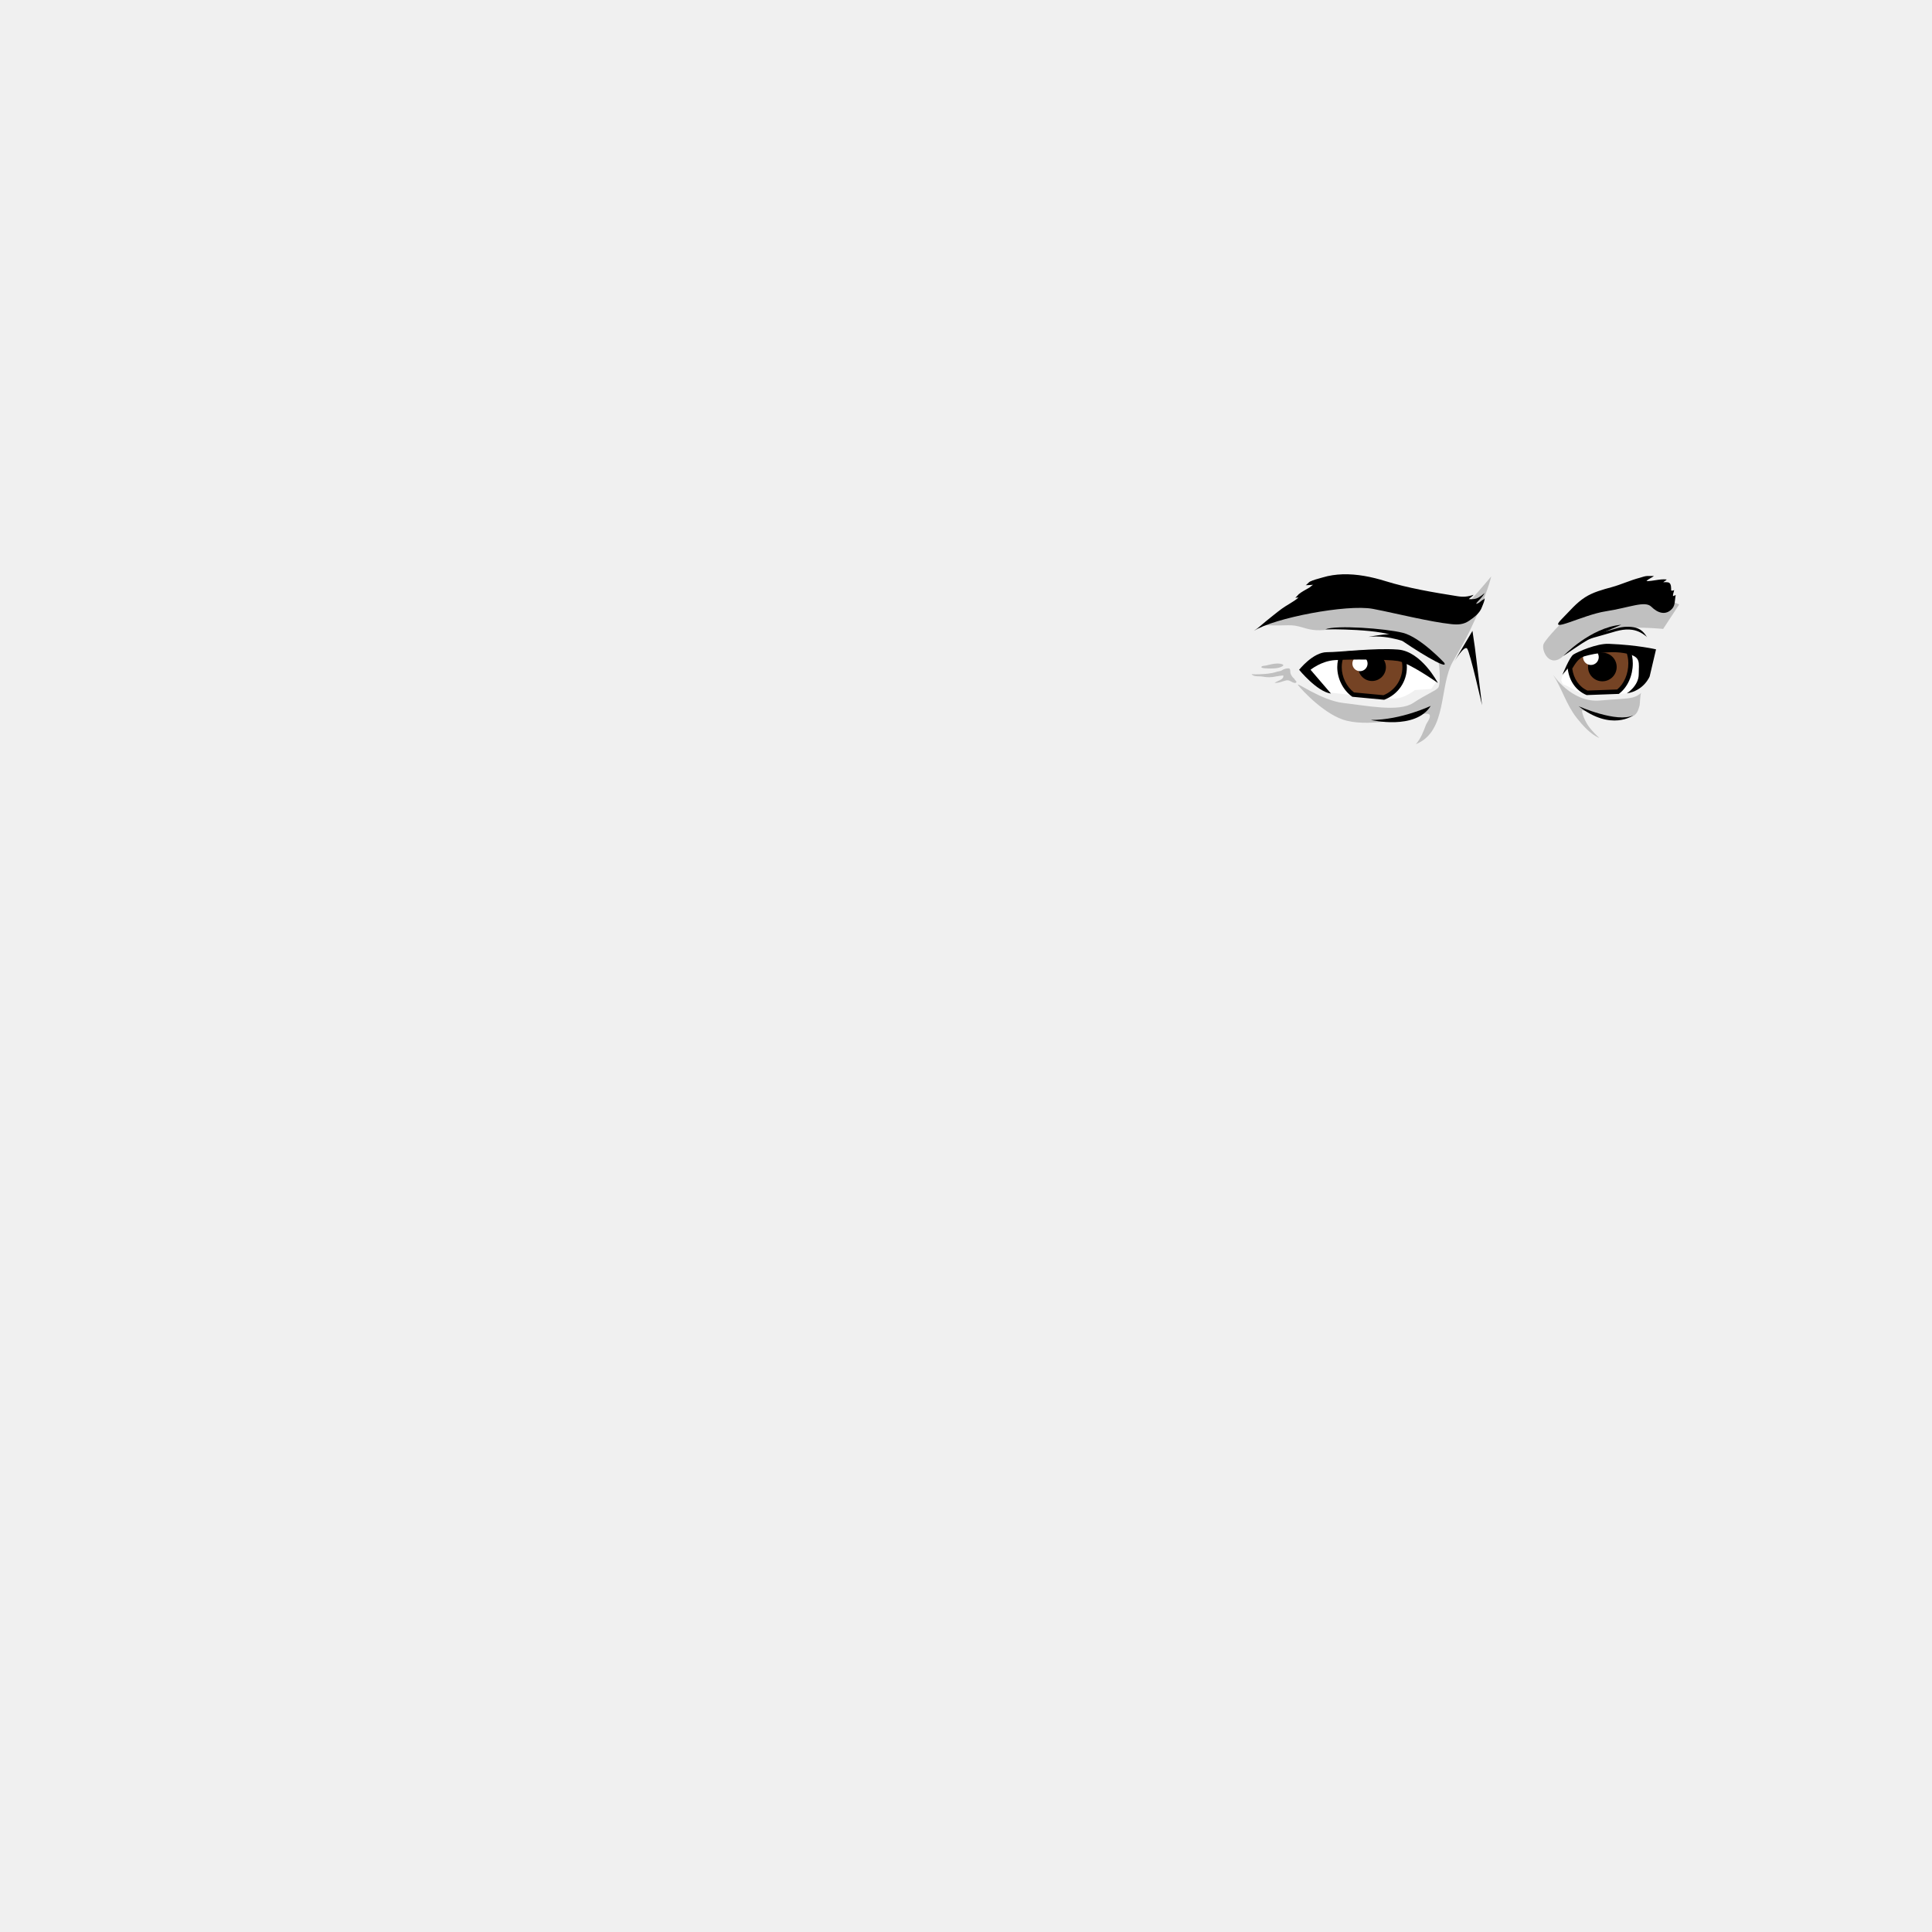
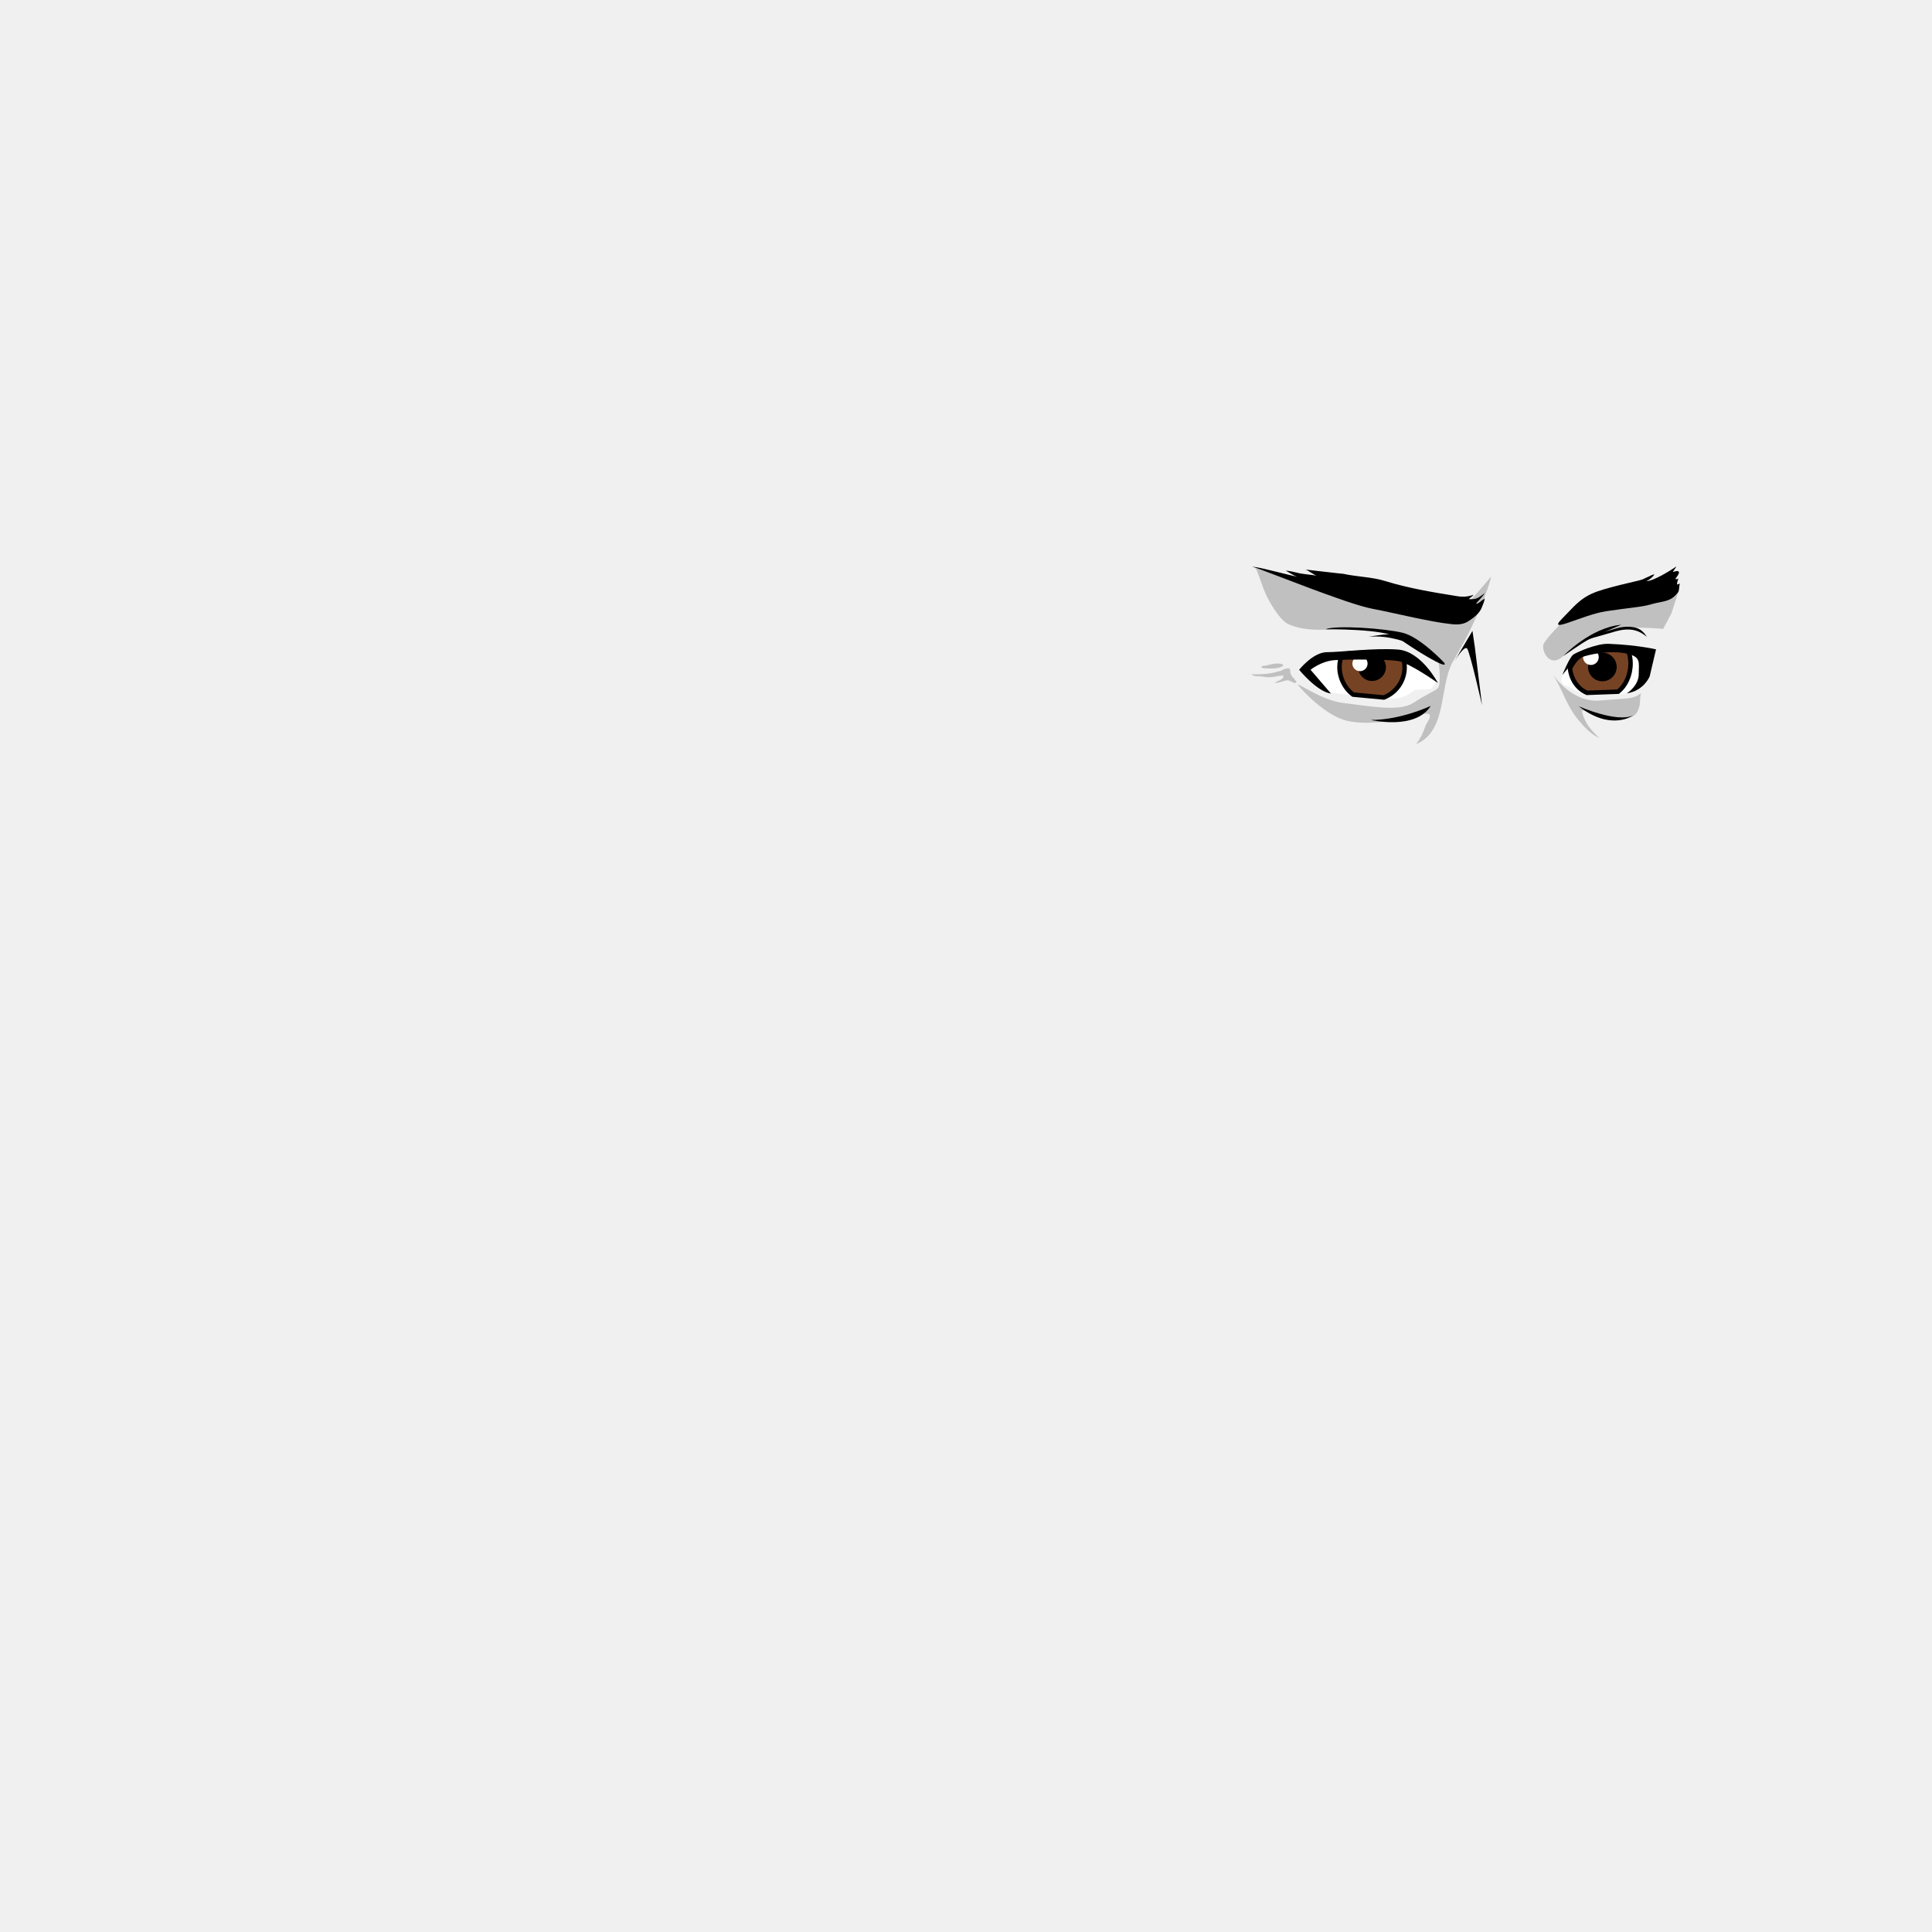
<svg xmlns="http://www.w3.org/2000/svg" version="1.1" id="svg211168" width="400" height="400" viewBox="0 0 400 400">
  <defs id="defs211172" />
  <g id="g211176">
    <path d="m 321.498,139.626 c 0.028,0.043 3.857,5.927 9.765,5.405 5.928,-0.523 6.8,-0.175 8.544,-1.569 -0.248,0.199 -0.247,2.193 -0.341,2.564 -0.404,1.571 -0.825,2.32 -2.483,2.549 -3.209,0.445 -6.363,-0.889 -9.453,-1.516 0.059,1.096 0.925,2.784 1.619,3.64 0.576,0.709 1.211,1.392 1.981,2.097 -1.821,-0.744 -3.544,-2.708 -4.667,-4.133 -2.244,-2.851 -3.028,-6.052 -4.965,-9.037" style="opacity:0.2;fill:#000000;fill-opacity:1;fill-rule:nonzero;stroke:none;stroke-width:1.333" id="path214666" />
-     <path d="m 323.653,135.831 c 2.635,-2.413 7.436,-4.575 10.4,-5.447 2.964,-0.872 10.288,-0.175 10.288,-0.175 l 3.313,-5.057 -6.801,-2.964 -16.74,5.929 c 0,0 -4.011,4.011 -4.533,5.231 -0.523,1.221 1.172,5.14 4.073,2.483" style="opacity:0.2;fill:#000000;fill-opacity:1;fill-rule:nonzero;stroke:none;stroke-width:1.333" id="path214682" />
-     <path d="m 278.67,122.929 c -0.48,0.119 -0.967,0.256 -1.467,0.408 -1.916,0.585 -3.884,1.297 -5.727,2.116 -2.156,0.959 -4.601,1.037 -6.732,2.132 -0.916,0.472 -2.237,0.976 -2.836,1.839 1.116,0.079 2.309,0.057 3.393,0.055 0.892,-0.003 1.869,-0.079 2.749,0.047 1.068,0.151 2.109,0.575 3.183,0.789 1.863,0.371 3.671,0.053 5.519,-0.176 1.048,-0.131 2.117,-0.092 3.169,-0.041 2.18,0.104 4.356,0.341 6.516,0.645 1.483,0.207 3.092,0.353 4.511,0.863 1.94,0.697 5.82,3.487 6.467,4.185 0.647,0.697 0.971,5.928 0.324,6.625 -0.647,0.697 -2.264,1.221 -5.175,3.139 -2.911,1.919 -9.701,0.524 -14.391,0 -4.688,-0.523 -10.187,-4.708 -9.377,-3.661 0.808,1.047 5.659,6.277 10.024,7.324 2.799,0.671 5.883,0.427 8.711,0.095 1.239,-0.144 8.077,-2.284 8.465,-1.295 0.249,0.633 -0.595,1.605 -0.779,2.089 -0.532,1.403 -1.036,2.787 -2.083,3.969 6.593,-2.652 4.768,-12.036 7.667,-17.104 1.22,-2.135 2.409,-4.089 3.496,-6.352 3.764,-7.836 4.441,-11.277 4.441,-11.277 0,0 -4.545,5.527 -6.672,7.299 -0.304,0.253 -0.748,0.267 -1.123,0.26 -1.513,-0.031 -3.059,-0.603 -4.487,-1.049 -2.085,-0.652 -4.156,-1.357 -6.257,-1.961 -2.176,-0.624 -4.396,-1.172 -6.655,-1.381 -1.747,-0.161 -3.28,0.025 -4.876,0.42" style="opacity:0.2;fill:#000000;fill-opacity:1;fill-rule:nonzero;stroke:none;stroke-width:1.333" id="path214710" />
    <path d="m 336.807,143.558 c 0.612,-0.151 0.899,-0.343 0.899,-0.343 l 2.967,-2.912 -0.059,-5.843 -7.295,-0.929 c 0,0 -6.655,1.569 -8.021,2.907 -1.365,1.336 -2.035,4.272 -2.064,4.359 0,0 0.145,0.901 0.699,1.017 0.552,0.116 3.575,2.035 4.649,1.976 1.076,-0.057 8.225,-0.232 8.225,-0.232" style="fill:#ffffff;fill-opacity:1;fill-rule:nonzero;stroke:none;stroke-width:1.333" id="path214720" />
    <path d="m 270.261,138.392 4.505,-2.457 14.5,-0.559 5.335,2.681 2.848,3.016 -1.139,1.563 -3.367,0.224 c 0,0 -2.175,1.843 -4.505,1.787 -2.331,-0.056 -13.413,-1.284 -13.413,-1.284 l -5.023,-4.412 z" style="fill:#ffffff;fill-opacity:1;fill-rule:nonzero;stroke:none;stroke-width:1.333" id="path214724" />
    <path d="m 277.9,135.412 c -0.367,0.831 -0.573,1.748 -0.573,2.713 0,2.252 1.133,4.46 2.829,5.684 l 6.352,0.597 c 2.517,-0.979 4.304,-3.419 4.304,-6.281 0,-0.843 -0.161,-1.647 -0.444,-2.392 -3.116,-0.967 -8.887,-0.651 -12.468,-0.321" style="fill:#754324;fill-opacity:1;fill-rule:nonzero;stroke:none;stroke-width:1.333" id="path214728" />
    <path d="m 286.939,138.125 c 0,1.584 -1.284,2.869 -2.869,2.869 -1.584,0 -2.868,-1.285 -2.868,-2.869 0,-1.584 1.284,-2.869 2.868,-2.869 1.585,0 2.869,1.285 2.869,2.869" style="fill:#000000;fill-opacity:1;fill-rule:nonzero;stroke:none;stroke-width:1.333" id="path214732" />
    <path d="m 280.329,143.359 6.111,0.573 c 2.377,-0.969 3.908,-3.237 3.908,-5.808 0,-0.68 -0.113,-1.356 -0.337,-2.012 -3.061,-0.857 -8.559,-0.551 -11.789,-0.264 -0.285,0.729 -0.429,1.493 -0.429,2.276 0,2.025 0.992,4.065 2.537,5.235 m 6.244,1.52 -6.585,-0.619 -0.103,-0.075 c -1.836,-1.324 -3.021,-3.704 -3.021,-6.061 0,-1.003 0.205,-1.979 0.612,-2.9 l 0.109,-0.251 0.273,-0.025 c 4.065,-0.373 9.56,-0.619 12.647,0.341 l 0.216,0.067 0.081,0.212 c 0.315,0.828 0.475,1.688 0.475,2.556 0,2.993 -1.807,5.628 -4.601,6.715 z" style="fill:#000000;fill-opacity:1;fill-rule:nonzero;stroke:none;stroke-width:1.333" id="path214736" />
    <path d="m 283.143,137.385 c 0,0.869 -0.704,1.573 -1.573,1.573 -0.869,0 -1.573,-0.704 -1.573,-1.573 0,-0.869 0.704,-1.573 1.573,-1.573 0.869,0 1.573,0.704 1.573,1.573" style="fill:#ffffff;fill-opacity:1;fill-rule:nonzero;stroke:none;stroke-width:1.333" id="path214740" />
    <path d="m 297.697,141.405 c 0,0 -3.38,-6.56 -8.28,-6.924 -4.9,-0.365 -11.828,0.547 -14.7,0.547 -2.873,0 -5.745,3.644 -5.745,3.644 0,0 3.717,4.556 6.589,4.92 l -4.224,-4.92 c 0,0 2.197,-1.823 5.069,-2.004 2.872,-0.183 10.645,-0.183 13.011,0.181 2.365,0.365 8.28,4.556 8.28,4.556" style="fill:#000000;fill-opacity:1;fill-rule:nonzero;stroke:none;stroke-width:1.333" id="path214744" />
-     <path d="m 299.012,137.214 c 0,0 -4.92,-5.284 -8.565,-6.196 -3.644,-0.911 -13.848,-1.64 -16.035,-0.728 0,0 12.391,-0.183 15.124,1.821 2.733,2.005 10.569,6.925 9.476,5.103" style="fill:#000000;fill-opacity:1;fill-rule:nonzero;stroke:none;stroke-width:1.333" id="path214748" />
    <path d="m 323.653,135.831 c 0,0 5.615,-5.917 12.019,-6.483 0,0 -5.44,2.261 -6.724,2.989 -1.283,0.727 -5.295,3.493 -5.295,3.493" style="fill:#000000;fill-opacity:1;fill-rule:nonzero;stroke:none;stroke-width:1.333" id="path214752" />
    <path d="m 332.485,134.225 c -1.16,0.449 -3.236,0.379 -4.045,0.812 -1.477,0.792 -2.084,1 -3.4,3.292 0.273,2.527 1.683,4.336 3.547,5.112 l 6.405,-0.235 c 1.636,-1.265 2.6,-3.54 2.6,-5.868 0,-0.999 -0.2,-1.945 -0.552,-2.804 -1.303,-0.129 -2.904,-0.255 -4.555,-0.309" style="fill:#754324;fill-opacity:1;fill-rule:nonzero;stroke:none;stroke-width:1.333" id="path214756" />
    <path d="m 334.717,138.091 c 0,1.637 -1.328,2.965 -2.965,2.965 -1.637,0 -2.965,-1.328 -2.965,-2.965 0,-1.637 1.328,-2.965 2.965,-2.965 1.637,0 2.965,1.328 2.965,2.965" style="fill:#000000;fill-opacity:1;fill-rule:nonzero;stroke:none;stroke-width:1.333" id="path214760" />
    <path d="m 331.002,136.049 c 0,0.899 -0.728,1.627 -1.627,1.627 -0.897,0 -1.627,-0.728 -1.627,-1.627 0,-0.899 0.729,-1.627 1.627,-1.627 0.899,0 1.627,0.728 1.627,1.627" style="fill:#ffffff;fill-opacity:1;fill-rule:nonzero;stroke:none;stroke-width:1.333" id="path214764" />
    <path d="m 325.518,138.427 c 0.273,2.107 1.441,3.792 3.155,4.547 l 6.149,-0.225 c 1.425,-1.172 2.305,-3.229 2.305,-5.409 0,-0.816 -0.14,-1.612 -0.417,-2.371 -1.464,-0.14 -2.859,-0.232 -4.149,-0.277 -0.609,0.217 -1.381,0.311 -2.128,0.401 -0.707,0.085 -1.439,0.175 -1.775,0.353 l -0.285,0.153 c -1.224,0.648 -1.745,0.925 -2.855,2.828 m 2.984,5.481 -0.095,-0.039 c -2.12,-0.884 -3.552,-2.936 -3.829,-5.492 l -0.016,-0.149 0.075,-0.131 c 1.295,-2.255 2.008,-2.633 3.301,-3.319 l 0.283,-0.151 c 0.489,-0.261 1.272,-0.357 2.1,-0.457 0.729,-0.088 1.483,-0.179 1.996,-0.379 l 0.088,-0.033 0.096,0.003 c 1.419,0.047 2.961,0.151 4.584,0.311 l 0.277,0.028 0.105,0.257 c 0.391,0.948 0.588,1.951 0.588,2.981 0,2.519 -1.065,4.908 -2.78,6.235 l -0.119,0.091 z" style="fill:#000000;fill-opacity:1;fill-rule:nonzero;stroke:none;stroke-width:1.333" id="path214768" />
    <path d="m 336.837,135.332 c 2.968,0.675 2.448,1.793 2.448,4.241 0,2.449 -2.477,3.984 -2.477,3.984 3.579,-0.565 4.739,-3.516 4.739,-3.516 l 1.317,-5.599 c 0,0 -3.755,-0.903 -9.793,-1.145 -2.487,-0.099 -6.483,1.681 -7.305,2.211 -0.823,0.528 -2.292,4.231 -2.292,4.231 0,0 2.409,-3.115 3.879,-3.644 1.469,-0.528 5.865,-1.585 9.485,-0.763" style="fill:#000000;fill-opacity:1;fill-rule:nonzero;stroke:none;stroke-width:1.333" id="path214772" />
-     <path d="m 323.436,128.068 c 1.539,-1.539 2.888,-3.224 4.745,-4.409 1.676,-1.069 3.611,-1.576 5.508,-2.096 1.98,-0.544 3.851,-1.431 5.837,-1.947 0.501,-0.131 0.957,-0.335 1.483,-0.36 0.475,-0.024 0.953,0.013 1.428,-0.007 -0.496,0.397 -1.139,0.589 -1.56,1.065 1.377,0.031 2.819,-0.516 4.205,-0.331 -0.192,0.241 -0.5,0.352 -0.709,0.557 0.373,0.028 0.933,-0.088 1.257,0.151 0.413,0.305 0.349,1.116 0.375,1.577 0.227,0.045 0.463,0.037 0.607,-0.131 -0.028,0.429 -0.296,0.827 -0.223,1.283 0.176,-0.057 0.372,-0.155 0.56,-0.216 -0.048,0.015 -0.175,1.191 -0.192,1.329 -0.072,0.549 -0.149,1.025 -0.531,1.461 -1.319,1.507 -3.013,0.941 -4.332,-0.376 -1.319,-1.319 -4.521,0.188 -9.417,0.941 -4.897,0.753 -12.432,4.897 -9.041,1.507" style="fill:#000000;fill-opacity:1;fill-rule:nonzero;stroke:none;stroke-width:1.333" id="path214776" />
-     <path d="m 277.967,118.904 c 2.985,-0.093 6.025,0.528 8.828,1.396 4.837,1.496 9.971,2.344 14.963,3.141 1.203,0.192 2.171,0.105 3.325,-0.293 -0.245,0.352 -0.7,0.573 -0.984,0.893 0.799,0.056 1.44,0.021 2.12,-0.396 0.412,-0.253 0.791,-0.521 1.128,-0.872 -0.344,0.847 -1.268,1.501 -1.76,2.241 0.661,-0.041 1.059,-0.716 1.605,-0.924 0.051,-0.105 0.115,-0.148 0.191,-0.225 0.043,0.468 -0.393,1.343 -0.555,1.808 -0.436,1.256 -1.6,2.119 -2.653,2.841 -1.16,0.797 -2.307,0.849 -3.675,0.707 -1.213,-0.127 -2.419,-0.324 -3.62,-0.54 -2.76,-0.496 -5.499,-1.107 -8.237,-1.703 -1.473,-0.321 -2.945,-0.649 -4.428,-0.924 -5.359,-0.992 -20.443,1.885 -24.611,4.565 0.885,-0.569 1.687,-1.356 2.509,-2.009 1.091,-0.867 2.159,-1.765 3.283,-2.588 1.105,-0.809 2.405,-1.396 3.436,-2.297 -0.237,-0.033 -0.468,0.039 -0.703,0.032 0.141,0.004 0.613,-0.609 0.743,-0.717 0.68,-0.571 1.489,-0.947 2.244,-1.401 0.151,-0.091 0.631,-0.56 0.771,-0.563 -0.543,0.008 -1.083,0.093 -1.561,0.088 0.109,10e-4 0.683,-0.653 0.864,-0.741 0.34,-0.164 0.809,-0.345 1.176,-0.449 0.483,-0.136 0.981,-0.272 1.469,-0.419 1.344,-0.407 2.732,-0.607 4.132,-0.651" style="fill:#000000;fill-opacity:1;fill-rule:nonzero;stroke:none;stroke-width:1.333" id="path214780" />
    <path d="m 305.352,133.994 1.488,12.008 c 0,0 -2.48,-10.916 -3.076,-11.711 -0.595,-0.793 -2.679,2.68 -2.679,2.68 l 3.771,-6.352 z" style="fill:#000000;fill-opacity:1;fill-rule:nonzero;stroke:none;stroke-width:1.333" id="path214784" />
    <path d="m 296.218,146.143 c 0,0 -6.075,2.916 -12.392,2.916 0,0 9.233,2.187 12.392,-2.916" style="fill:#000000;fill-opacity:1;fill-rule:nonzero;stroke:none;stroke-width:1.333" id="path214788" />
    <path d="m 326.847,146.218 c 0,0 7.911,3.516 11.301,1.884 0,0 -4.521,3.389 -11.301,-1.884" style="fill:#000000;fill-opacity:1;fill-rule:nonzero;stroke:none;stroke-width:1.333" id="path214792" />
    <path d="m 268.066,140.694 c -0.041,-0.056 -0.076,-0.112 -0.103,-0.169 -0.353,-0.268 -0.644,-0.703 -0.78,-1.113 -0.081,-0.248 0.016,-0.801 -0.191,-0.963 -0.221,-0.175 -0.881,0.004 -1.115,0.085 -0.223,0.077 -0.424,0.251 -0.637,0.337 -0.273,0.112 -0.616,0.115 -0.907,0.215 -1.119,0.38 -2.368,0.469 -3.591,0.509 -0.52,0.017 -1.131,0.047 -1.616,-0.039 0.4,0.635 1.632,0.395 2.292,0.528 1.02,0.205 1.853,0.169 2.864,-0.053 0.464,-0.101 0.939,-0.129 1.405,-0.187 0.224,0.871 -1.336,1.153 -1.808,1.535 0.936,0.064 1.541,-0.312 2.372,-0.501 0.568,-0.129 0.885,0.152 1.328,0.36 0.24,0.112 0.764,0.332 0.851,-0.092 -0.112,-0.156 -0.257,-0.304 -0.365,-0.452" style="opacity:0.2;fill:#000000;fill-opacity:1;fill-rule:nonzero;stroke:none;stroke-width:1.333" id="path214802" />
    <path d="m 264.483,137.373 c -0.796,0.004 -1.637,0.244 -2.387,0.417 -0.173,0.04 -0.711,0.073 -0.824,0.156 -0.513,0.38 0.677,0.425 0.888,0.435 0.976,0.045 2.476,0.1 3.335,-0.429 0.564,-0.349 -0.212,-0.504 -0.52,-0.547 -0.161,-0.023 -0.325,-0.033 -0.492,-0.032" style="opacity:0.2;fill:#000000;fill-opacity:1;fill-rule:nonzero;stroke:none;stroke-width:1.333" id="path214818" />
    <path d="m 292.072,133.305 c 0,0 -4.447,-1.961 -8.763,-1.439 0,0 5.731,-1.177 7.639,-0.261 1.909,0.915 1.124,1.7 1.124,1.7" style="fill:#000000;fill-opacity:1;fill-rule:nonzero;stroke:none;stroke-width:1.333" id="path214828" />
-     <path d="m 340.544,131.532 c -0.041,-0.029 -0.08,-0.057 -0.116,-0.084 -0.243,-0.181 -0.501,-0.343 -0.769,-0.484 -0.545,-0.287 -1.137,-0.483 -1.747,-0.573 -0.852,-0.127 -1.725,-0.053 -2.569,0.12 -0.531,0.109 -1.052,0.257 -1.569,0.419 -0.492,0.153 -0.991,0.268 -1.48,0.424 -1.441,0.457 -3.335,0.784 -4.611,1.635 -0.804,0.536 0.881,-0.651 0.881,-0.652 0.835,-0.587 1.908,-0.963 2.856,-1.305 0.704,-0.253 1.431,-0.429 2.153,-0.619 0.899,-0.236 1.719,-0.548 2.656,-0.619 1.284,-0.095 2.809,-0.015 3.8,0.903 0.408,0.379 0.74,0.831 1.036,1.301 -0.109,-0.173 -0.335,-0.332 -0.521,-0.465" style="fill:#000000;fill-opacity:1;fill-rule:nonzero;stroke:none;stroke-width:1.333" id="path214832" />
+     <path id="rect2" style="opacity:0.2;fill:#000000;stroke:none;stroke-width:1.2;stroke-miterlimit:40;fill-opacity:1" d="M 298.076 139.6 C 298.115 140.901 298.027 142.107 297.74 142.416 C 297.094 143.113 295.475 143.637 292.564 145.555 C 289.654 147.473 282.863 146.079 278.174 145.555 C 273.486 145.032 267.988 140.846 268.797 141.893 C 269.605 142.939 274.455 148.17 278.82 149.217 C 281.619 149.887 284.703 149.643 287.531 149.311 C 288.77 149.167 295.608 147.028 295.996 148.018 C 296.245 148.651 295.403 149.621 295.219 150.105 C 294.687 151.508 294.181 152.893 293.135 154.076 C 298.708 151.834 298.275 144.789 299.756 139.6 L 298.076 139.6 z " />
+   </g>
+   <g id="layer4" style="display:none">
+     <path id="path214710" style="opacity:0.2;fill:#000000;fill-opacity:1;fill-rule:nonzero;stroke:none;stroke-width:1.333" d="m 308.74,119.342 c 0,0 -4.547,5.527 -6.674,7.299 -0.304,0.253 -0.746,0.266 -1.121,0.26 -1.513,-0.031 -3.06,-0.602 -4.488,-1.049 -2.085,-0.652 -4.155,-1.357 -6.256,-1.961 -2.176,-0.624 -4.396,-1.173 -6.654,-1.383 -1.747,-0.161 -3.281,0.025 -4.877,0.42 -0.48,0.119 -0.967,0.256 -1.467,0.408 -1.916,0.585 -3.884,1.299 -5.727,2.117 -2.156,0.959 -4.602,1.036 -6.732,2.131 -0.916,0.472 -2.237,0.977 -2.836,1.84 1.116,0.079 2.311,0.057 3.395,0.055 0.892,-0.003 1.868,-0.079 2.748,0.047 1.068,0.151 2.11,0.574 3.184,0.789 1.863,0.371 3.67,0.053 5.518,-0.176 1.048,-0.131 2.118,-0.094 3.17,-0.043 2.18,0.104 4.356,0.342 6.516,0.646 1.483,0.207 3.093,0.354 4.512,0.863 1.94,0.697 5.82,3.485 6.467,4.184 0.36,0.388 0.612,2.177 0.66,3.811 h 1.68 c 0.271,-0.949 0.599,-1.845 1.047,-2.629 1.22,-2.135 2.409,-4.089 3.496,-6.352 3.764,-7.836 4.441,-11.277 4.441,-11.277 z m 14.912,16.489 c 2.635,-2.413 7.436,-4.575 10.4,-5.447 2.964,-0.872 10.288,-0.175 10.288,-0.175 l 3.313,-5.057 -6.801,-2.964 -16.74,5.929 c 0,0 -4.011,4.011 -4.533,5.231 -0.523,1.221 1.172,5.14 4.073,2.483" />
+     <path id="path214780" style="fill:#000000;fill-opacity:1;fill-rule:nonzero;stroke:none;stroke-width:1.333" d="m 277.967,118.904 c 2.985,-0.093 6.025,0.528 8.828,1.396 4.837,1.496 9.971,2.344 14.963,3.141 1.203,0.192 2.171,0.105 3.325,-0.293 -0.245,0.352 -0.7,0.573 -0.984,0.893 0.799,0.056 1.44,0.021 2.12,-0.396 0.412,-0.253 0.791,-0.521 1.128,-0.872 -0.344,0.847 -1.268,1.501 -1.76,2.241 0.661,-0.041 1.059,-0.716 1.605,-0.924 0.051,-0.105 0.115,-0.148 0.191,-0.225 0.043,0.468 -0.393,1.343 -0.555,1.808 -0.436,1.256 -1.6,2.119 -2.653,2.841 -1.16,0.797 -2.307,0.849 -3.675,0.707 -1.213,-0.127 -2.419,-0.324 -3.62,-0.54 -2.76,-0.496 -5.499,-1.107 -8.237,-1.703 -1.473,-0.321 -2.945,-0.649 -4.428,-0.924 -5.359,-0.992 -20.443,1.885 -24.611,4.565 0.885,-0.569 1.687,-1.356 2.509,-2.009 1.091,-0.867 2.159,-1.765 3.283,-2.588 1.105,-0.809 2.405,-1.396 3.436,-2.297 -0.237,-0.033 -0.468,0.039 -0.703,0.032 0.141,0.004 0.613,-0.609 0.743,-0.717 0.68,-0.571 1.489,-0.947 2.244,-1.401 0.151,-0.091 0.631,-0.56 0.771,-0.563 -0.543,0.008 -1.083,0.093 -1.561,0.088 0.109,10e-4 0.683,-0.653 0.864,-0.741 0.34,-0.164 0.809,-0.345 1.176,-0.449 0.483,-0.136 0.981,-0.272 1.469,-0.419 1.344,-0.407 2.732,-0.607 4.132,-0.651 m 45.469,9.164 c 1.539,-1.539 2.888,-3.224 4.745,-4.409 1.676,-1.069 3.611,-1.576 5.508,-2.096 1.98,-0.544 3.851,-1.431 5.837,-1.947 0.501,-0.131 0.957,-0.335 1.483,-0.36 0.475,-0.024 0.953,0.013 1.428,-0.007 -0.496,0.397 -1.139,0.589 -1.56,1.065 1.377,0.031 2.819,-0.516 4.205,-0.331 -0.192,0.241 -0.5,0.352 -0.709,0.557 0.373,0.028 0.933,-0.088 1.257,0.151 0.413,0.305 0.349,1.116 0.375,1.577 0.227,0.045 0.463,0.037 0.607,-0.131 -0.028,0.429 -0.296,0.827 -0.223,1.283 0.176,-0.057 0.372,-0.155 0.56,-0.216 -0.048,0.015 -0.175,1.191 -0.192,1.329 -0.072,0.549 -0.149,1.025 -0.531,1.461 -1.319,1.507 -3.013,0.941 -4.332,-0.376 -1.319,-1.319 -4.521,0.188 -9.417,0.941 -4.897,0.753 -12.432,4.897 -9.041,1.507" />
+     <path id="path214832" style="fill:#000000;fill-opacity:1;fill-rule:nonzero;stroke:none;stroke-width:1.333" d="m 340.544,131.532 c -0.041,-0.029 -0.08,-0.057 -0.116,-0.084 -0.243,-0.181 -0.501,-0.343 -0.769,-0.484 -0.545,-0.287 -1.137,-0.483 -1.747,-0.573 -0.852,-0.127 -1.725,-0.053 -2.569,0.12 -0.531,0.109 -1.052,0.257 -1.569,0.419 -0.492,0.153 -0.991,0.268 -1.48,0.424 -1.441,0.457 -3.335,0.784 -4.611,1.635 -0.804,0.536 0.881,-0.651 0.881,-0.652 0.835,-0.587 1.908,-0.963 2.856,-1.305 0.704,-0.253 1.431,-0.429 2.153,-0.619 0.899,-0.236 1.719,-0.548 2.656,-0.619 1.284,-0.095 2.809,-0.015 3.8,0.903 0.408,0.379 0.74,0.831 1.036,1.301 -0.109,-0.173 -0.335,-0.332 -0.521,-0.465 m -41.532,5.682 c 0,0 -4.92,-5.284 -8.565,-6.196 -3.644,-0.911 -13.848,-1.64 -16.035,-0.728 0,0 12.391,-0.183 15.124,1.821 2.733,2.005 10.569,6.925 9.476,5.103" />
+   </g>
+   <g id="g4">
+     <path id="path2" style="opacity:0.2;fill:#000000;fill-opacity:1;fill-rule:nonzero;stroke:none;stroke-width:1.333" d="m 308.74,119.342 c 0,0 -4.547,5.527 -6.674,7.299 -0.304,0.253 -0.746,0.266 -1.121,0.26 -1.513,-0.031 -3.06,-0.602 -4.488,-1.049 -2.085,-0.652 -4.155,-1.357 -6.256,-1.961 -2.176,-0.624 -4.396,-1.173 -6.654,-1.383 -1.747,-0.161 -3.281,0.025 -4.877,0.42 -0.48,0.119 -0.967,0.256 -1.467,0.408 -1.916,0.585 -2.279,-0.407 -5.166,-1.621 -2.887,-1.214 -3.901,-1.503 -5.985,-2.168 -2.084,-0.665 -4.994,-1.686 -6.247,-1.945 0.548,0.039 1.389,4.004 2.911,6.705 1.251,2.219 2.737,4.392 4.164,4.985 1.427,0.593 2.469,0.814 4.354,1.023 2.07,0.163 3.683,0.04 5.518,-0.176 1.048,-0.131 2.118,-0.094 3.17,-0.043 2.18,0.104 4.356,0.342 6.516,0.646 1.483,0.207 3.093,0.354 4.512,0.863 1.94,0.697 5.82,3.485 6.467,4.184 0.36,0.388 0.612,2.177 0.66,3.811 h 1.68 c 0.271,-0.949 0.599,-1.845 1.047,-2.629 1.22,-2.135 2.409,-4.089 3.496,-6.352 3.764,-7.836 4.441,-11.277 4.441,-11.277 z m 14.912,16.489 c 2.635,-2.413 7.436,-4.575 10.4,-5.447 2.964,-0.872 10.288,-0.175 10.288,-0.175 l 1.732,-3.256 1.301,-4.091 -6.521,-0.674 -16.74,5.929 c 0,0 -4.011,4.011 -4.533,5.231 -0.523,1.221 1.172,5.14 4.073,2.483" />
+     <path id="path3" style="fill:#000000;fill-opacity:1;fill-rule:nonzero;stroke:none;stroke-width:1.333" d="m 278.154,118.81 c 3.032,0.654 5.838,0.621 8.641,1.489 4.837,1.496 9.971,2.344 14.963,3.141 1.203,0.192 2.171,0.105 3.325,-0.293 -0.245,0.352 -0.7,0.573 -0.984,0.893 0.799,0.056 1.44,0.021 2.12,-0.396 0.412,-0.253 0.791,-0.521 1.128,-0.872 -0.344,0.847 -1.268,1.501 -1.76,2.241 0.661,-0.041 1.059,-0.716 1.605,-0.924 0.051,-0.105 0.115,-0.148 0.191,-0.225 0.043,0.468 -0.393,1.343 -0.555,1.808 -0.436,1.256 -1.6,2.119 -2.653,2.841 -1.16,0.797 -2.307,0.849 -3.675,0.707 -1.213,-0.127 -2.419,-0.324 -3.62,-0.54 -2.76,-0.496 -5.499,-1.107 -8.237,-1.703 -1.473,-0.321 -2.945,-0.649 -4.428,-0.924 -5.359,-0.992 -21.097,-7.507 -24.984,-8.752 1.588,0.211 3.621,0.722 5.512,1.197 1.891,0.475 2.499,0.613 3.903,0.927 -0.845,-0.22 -2.197,-1.223 -2.432,-1.23 0.328,-0.136 1.91,0.312 2.845,0.498 0.936,0.186 2.297,0.281 3.669,0.513 -0.543,0.008 -2.064,-1.309 -2.543,-1.314 1.112,0.172 3.089,0.357 4.117,0.493 1.027,0.136 3.852,0.424 3.852,0.424 z m 45.282,9.257 c 1.539,-1.539 2.888,-3.224 4.745,-4.409 1.676,-1.069 3.611,-1.576 5.508,-2.096 1.98,-0.544 4.406,-1.063 5.65,-1.386 1.244,-0.323 1.002,-0.405 1.529,-0.594 0.528,-0.189 1.187,-0.641 1.662,-0.661 -0.449,0.678 -1.045,1.103 -1.653,1.392 1.377,0.031 4.921,-2.152 6.215,-3.041 -0.192,0.241 -0.547,0.913 -0.756,1.118 0.373,0.028 0.84,-0.322 1.164,-0.083 0.413,0.305 -0.445,1.209 -0.653,1.577 0.227,0.045 0.463,0.037 0.607,-0.131 -0.028,0.429 -0.296,0.827 -0.223,1.283 0.176,-0.057 0.372,-0.155 0.56,-0.216 -0.048,0.015 -0.175,1.191 -0.192,1.329 -0.072,0.549 -0.243,0.558 -0.624,0.994 -1.319,1.507 -2.999,1.345 -5.08,1.96 -2.08,0.616 -4.521,0.702 -9.417,1.455 -4.897,0.753 -12.432,4.897 -9.041,1.507" />
+     <path id="path4" style="fill:#000000;fill-opacity:1;fill-rule:nonzero;stroke:none;stroke-width:1.333" d="m 340.544,131.532 c -0.041,-0.029 -0.08,-0.057 -0.116,-0.084 -0.243,-0.181 -0.501,-0.343 -0.769,-0.484 -0.545,-0.287 -1.137,-0.483 -1.747,-0.573 -0.852,-0.127 -1.725,-0.053 -2.569,0.12 -0.531,0.109 -1.052,0.257 -1.569,0.419 -0.492,0.153 -0.991,0.268 -1.48,0.424 -1.441,0.457 -3.335,0.784 -4.611,1.635 -0.804,0.536 0.881,-0.651 0.881,-0.652 0.835,-0.587 1.908,-0.963 2.856,-1.305 0.704,-0.253 1.431,-0.429 2.153,-0.619 0.899,-0.236 1.719,-0.548 2.656,-0.619 1.284,-0.095 2.809,-0.015 3.8,0.903 0.408,0.379 0.74,0.831 1.036,1.301 -0.109,-0.173 -0.335,-0.332 -0.521,-0.465 m -41.532,5.682 c 0,0 -4.92,-5.284 -8.565,-6.196 -3.644,-0.911 -13.848,-1.64 -16.035,-0.728 0,0 12.391,-0.183 15.124,1.821 2.733,2.005 10.569,6.925 9.476,5.103" />
  </g>
</svg>
